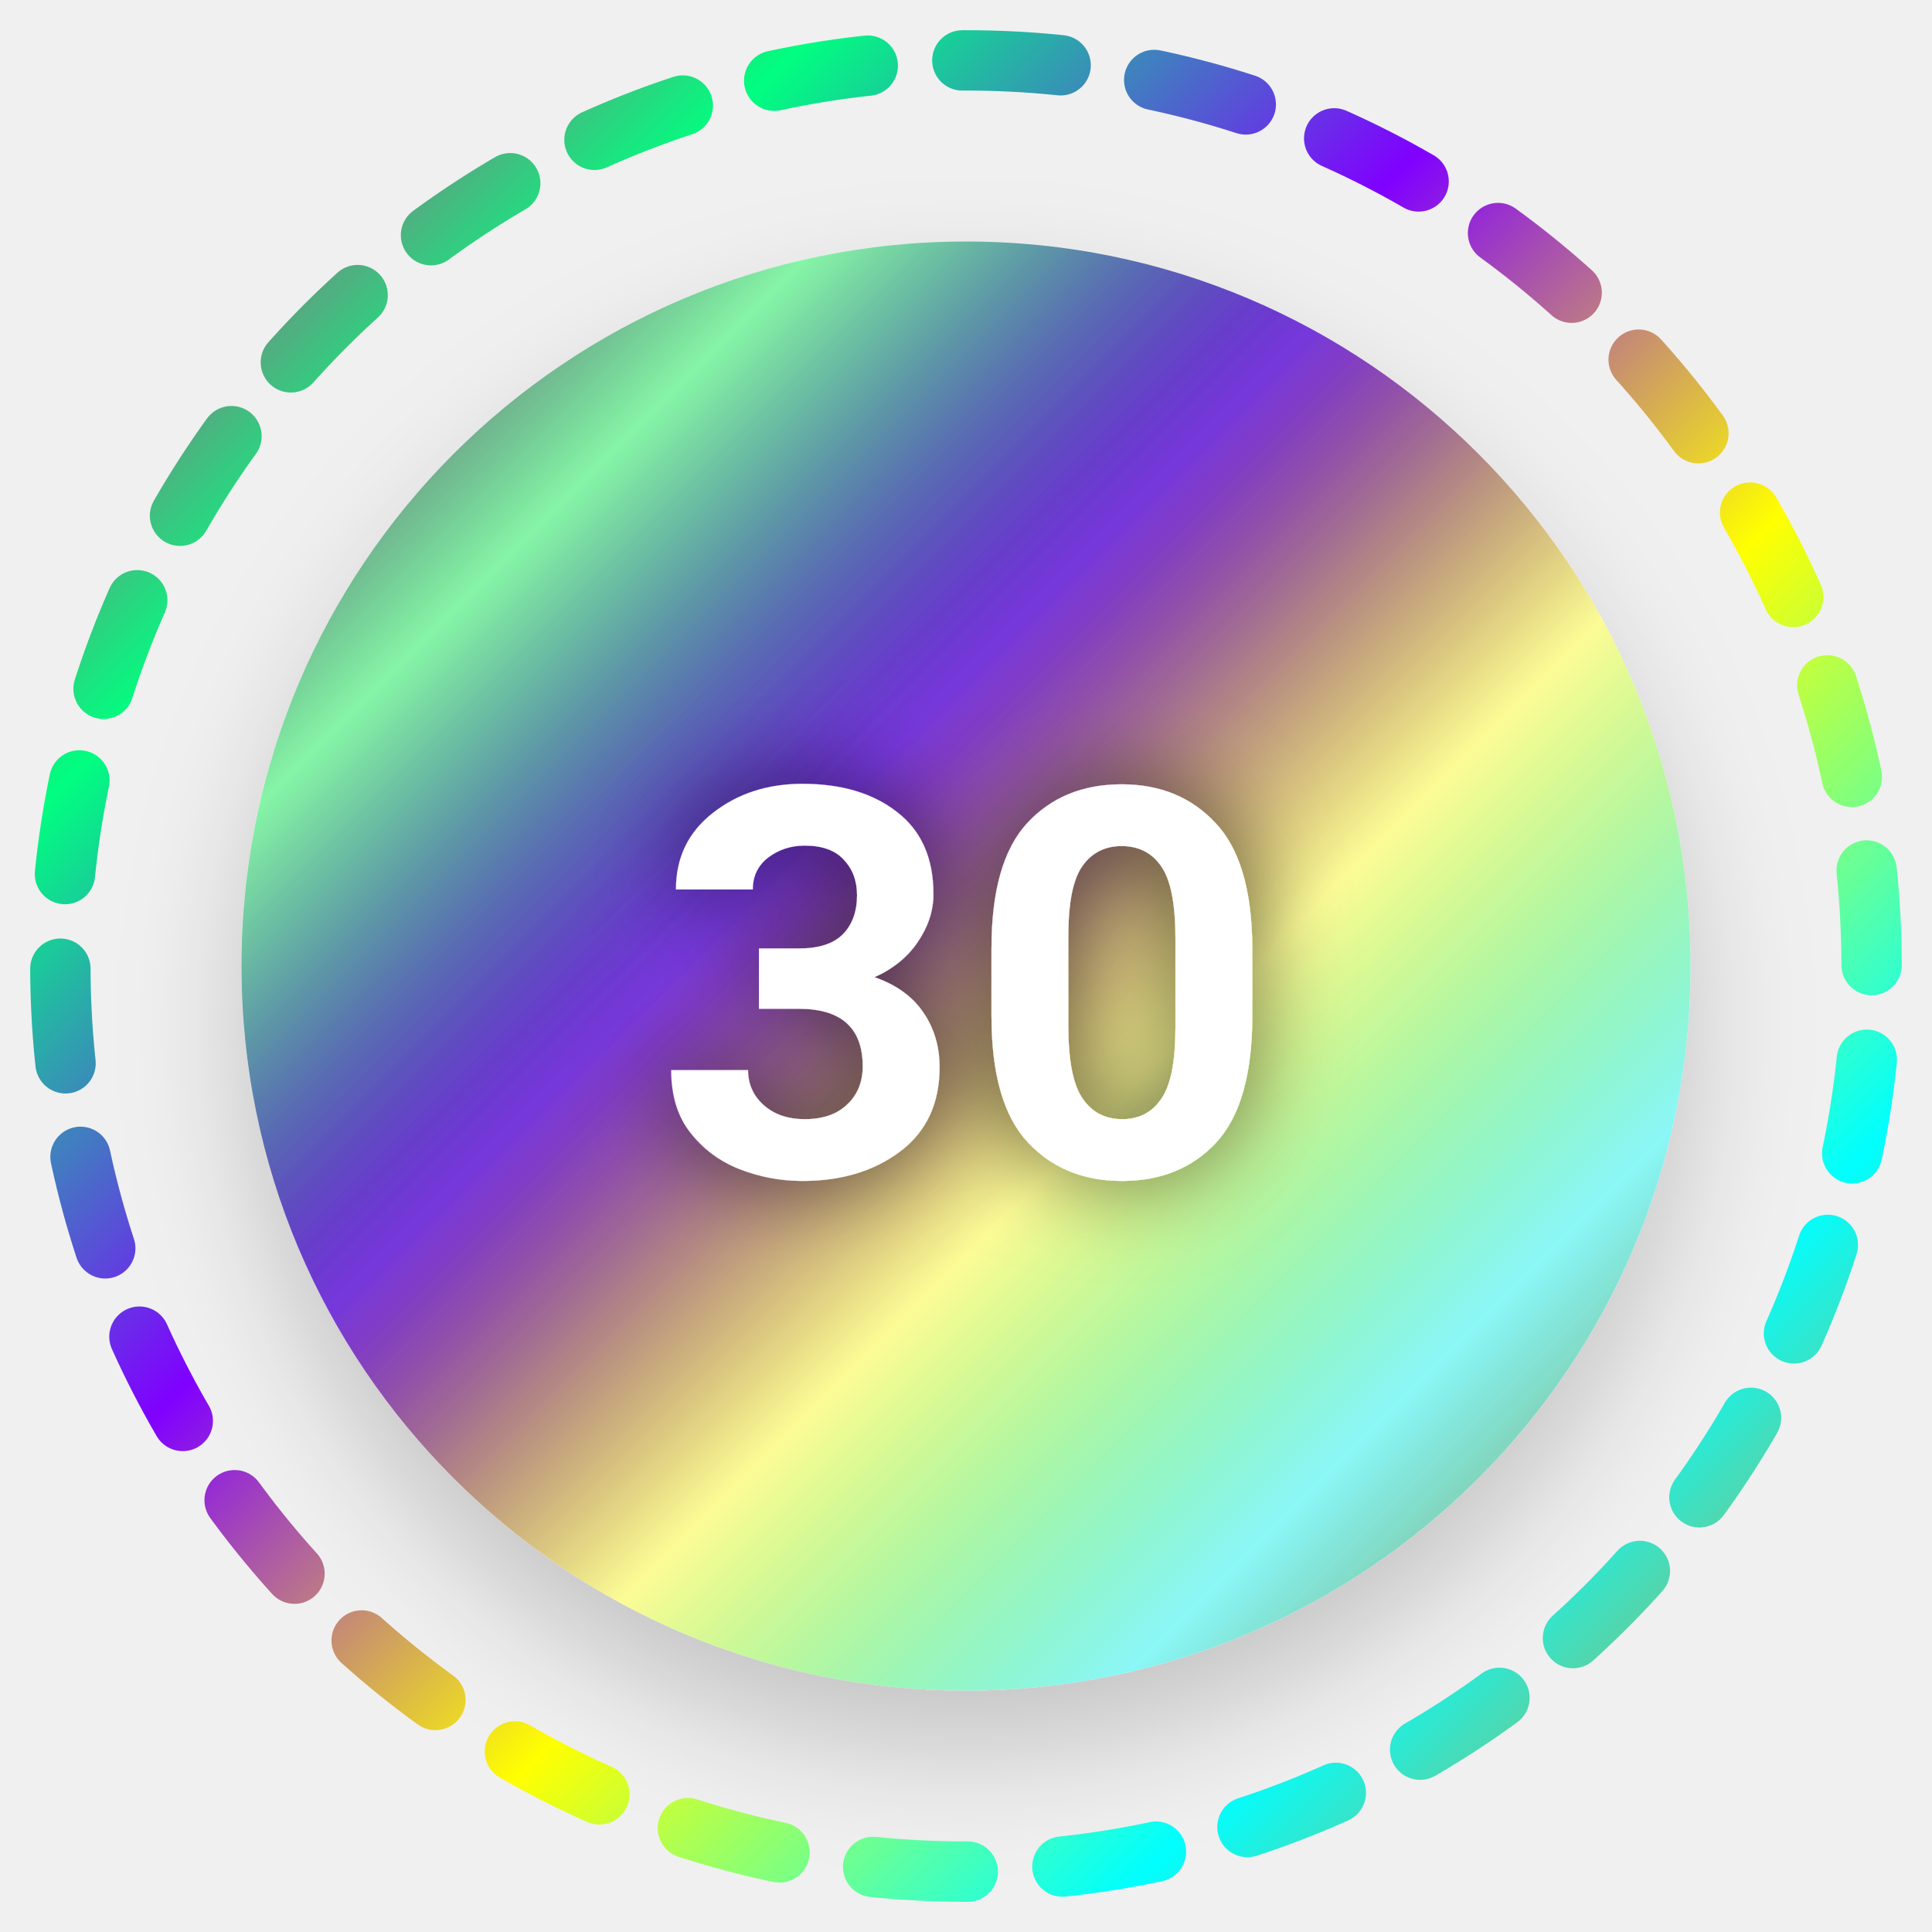
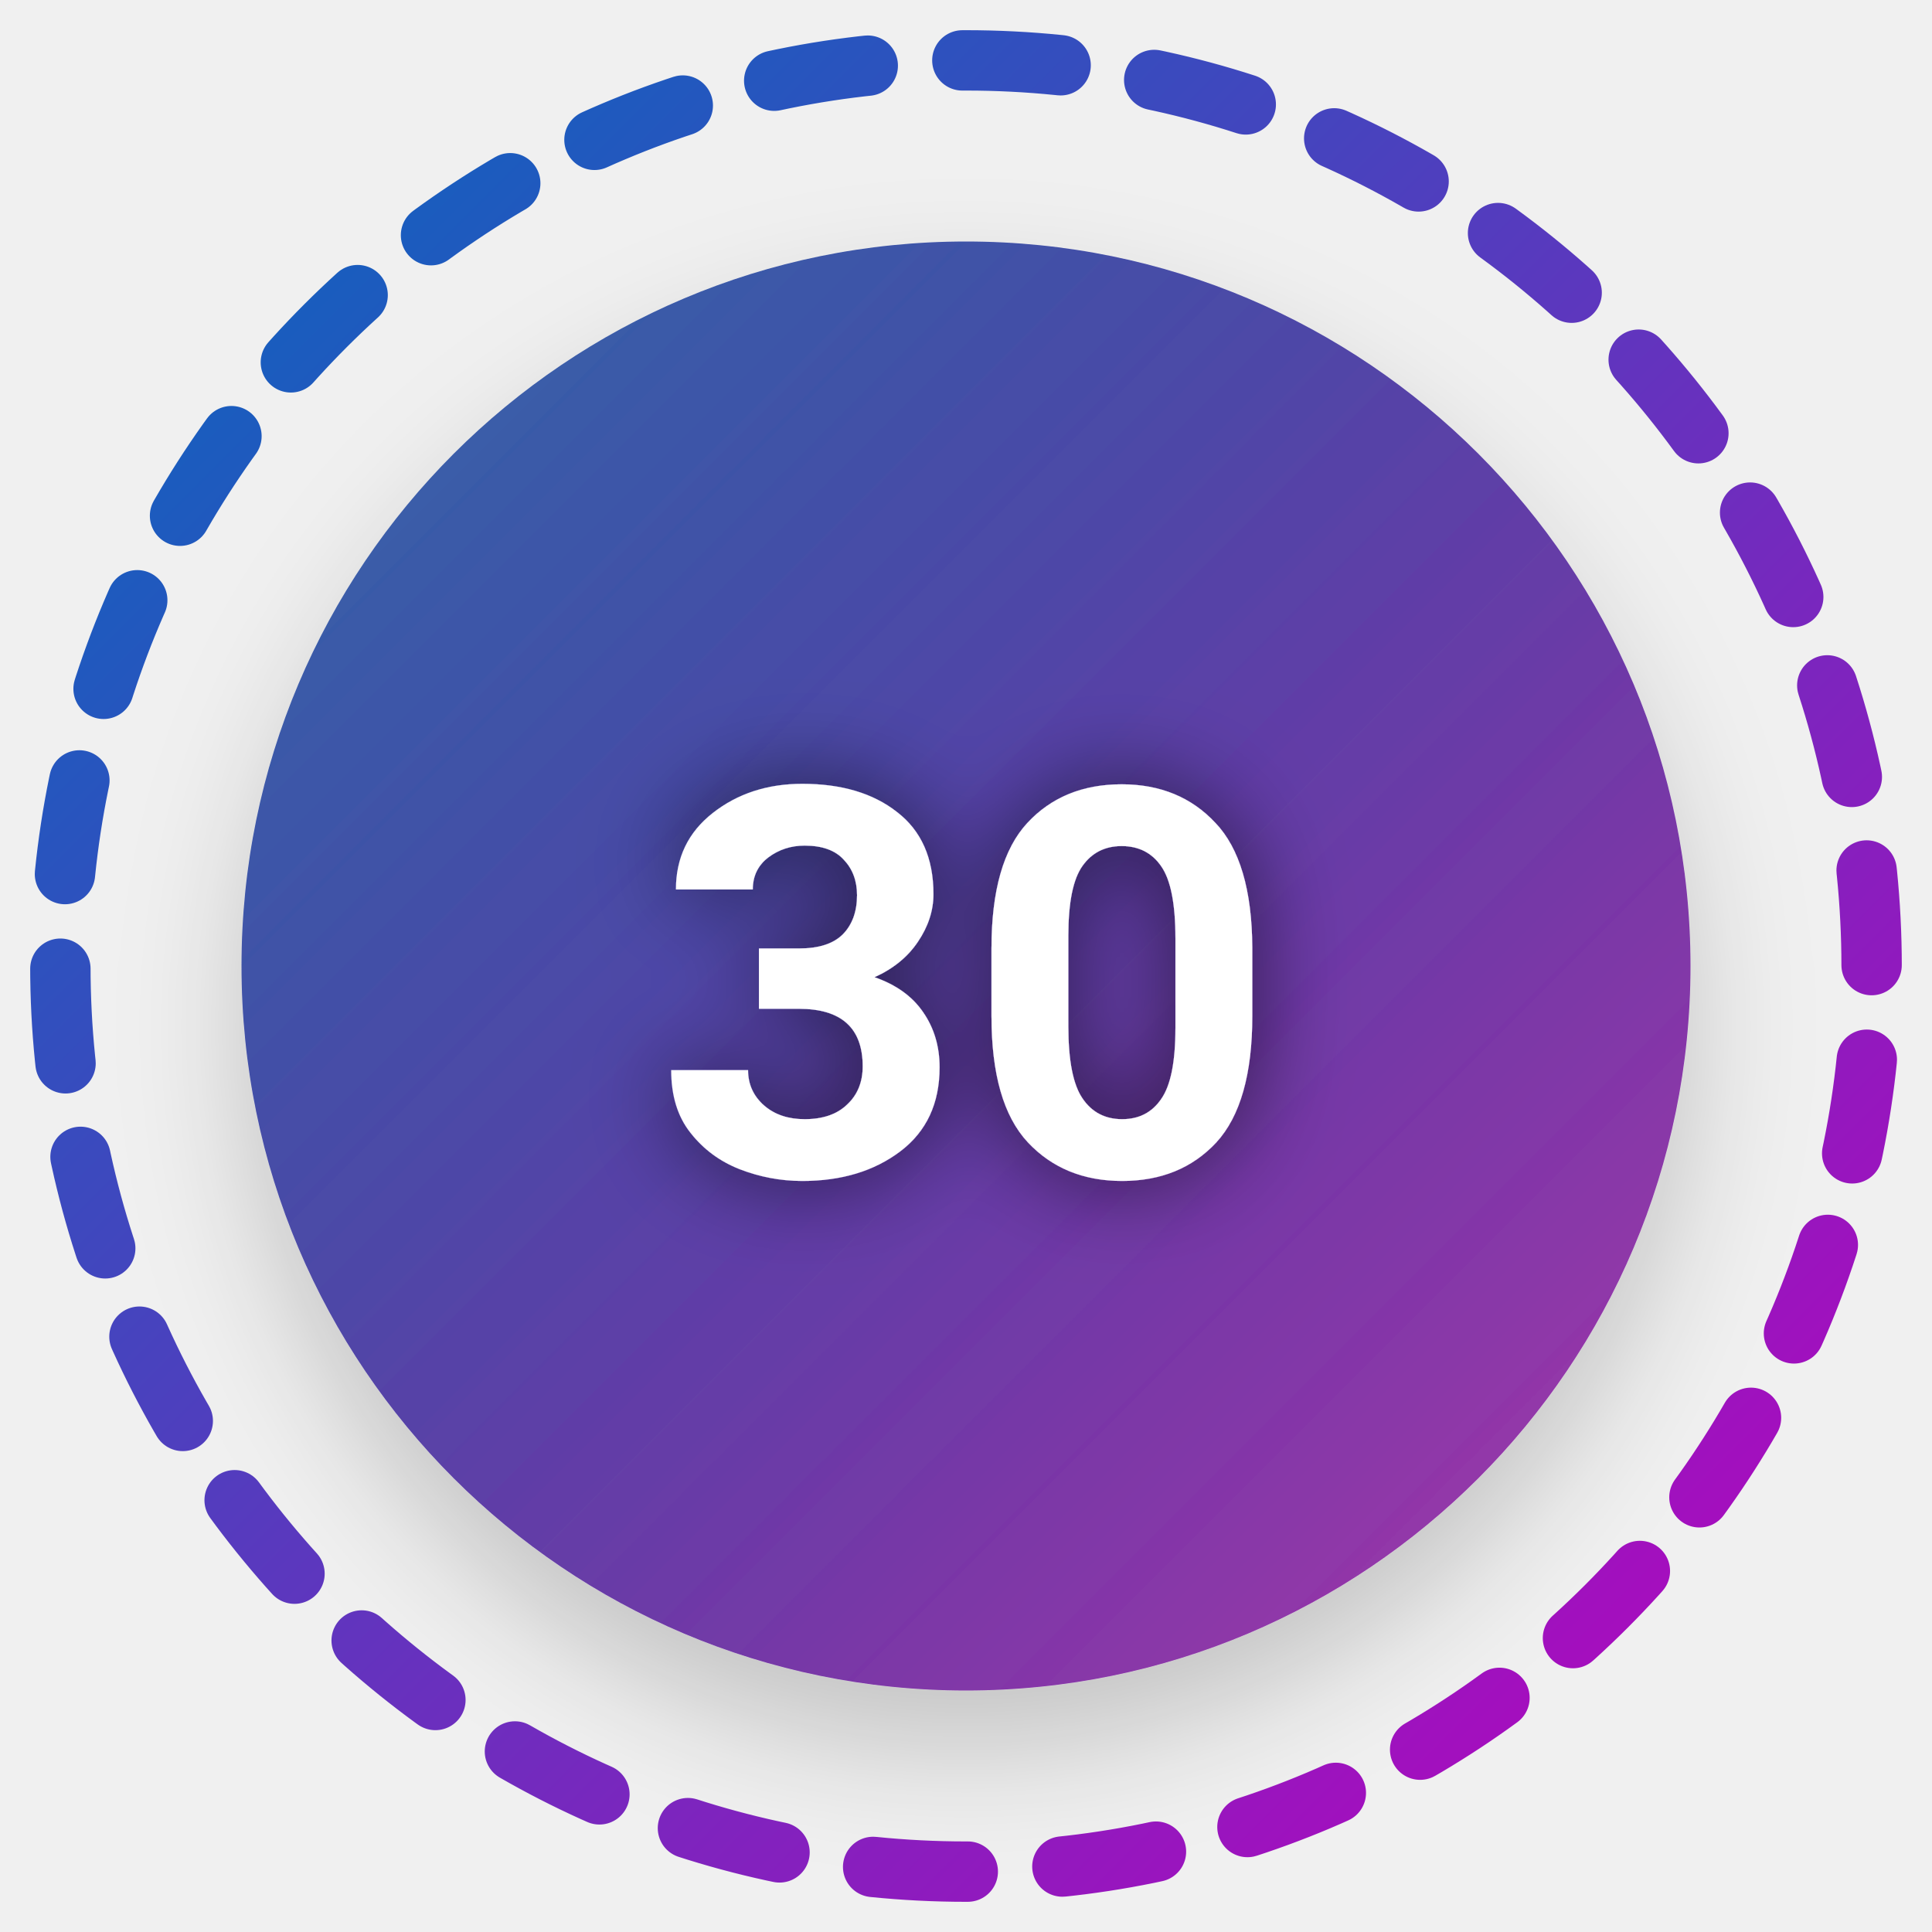
<svg xmlns="http://www.w3.org/2000/svg" width="64" height="64" viewBox="0 0 64 64" role="img" aria-label="Level 30">
  <defs>
    <linearGradient id="ring" x1="0" y1="0" x2="1" y2="1">
      <stop offset="0%" stop-color="#B87333" />
      <stop offset="100%" stop-color="#D18E52" />
    </linearGradient>
    <linearGradient id="inner" x1="0" y1="0" x2="1" y2="1">
-       <stop offset="0%" stop-color="#ff0080" />
-       <stop offset="20%" stop-color="#00ff80" />
-       <stop offset="40%" stop-color="#8000ff" />
-       <stop offset="60%" stop-color="#ffff00" />
-       <stop offset="80%" stop-color="#00ffff" />
-       <stop offset="100%" stop-color="#ff8000" />
+       <stop offset="0%" stop-color="#006bbe" />
+       <stop offset="100%" stop-color="#be00be" />
    </linearGradient>
    <filter id="shadow" x="-20%" y="-20%" width="140%" height="140%">
      <feDropShadow dx="0" dy="2" stdDeviation="2" flood-color="#000" flood-opacity=".18" />
    </filter>
    <filter id="saturation" x="-20%" y="-20%" width="140%" height="140%">
-       <feColorMatrix type="saturate" values="0.67" />
+       <feColorMatrix type="saturate" values="0.7" />
    </filter>
    <filter id="text-shadow" x="-50%" y="-50%" width="200%" height="200%">
      <feDropShadow dx="0" dy="0" stdDeviation="1.5" flood-color="#000" flood-opacity="0.6" />
    </filter>
  </defs>
  <g filter="url(#shadow)">
    <circle cx="32" cy="32" r="24" fill="url(#inner)" filter="url(#saturation)" />
  </g>
  <text x="32" y="34" font-family="'Segoe UI', 'Roboto', 'Helvetica Neue', Arial, sans-serif" font-size="150%" font-weight="700" text-anchor="middle" dominant-baseline="middle" fill="#ffffff" filter="url(#text-shadow)">30
    </text>
  <path d="M 32 2 A 30 30 0 1 1 31.999 2" fill="none" stroke="url(#inner)" stroke-width="2" stroke-linecap="round" stroke-dasharray="3.14 3.14" />
</svg>
